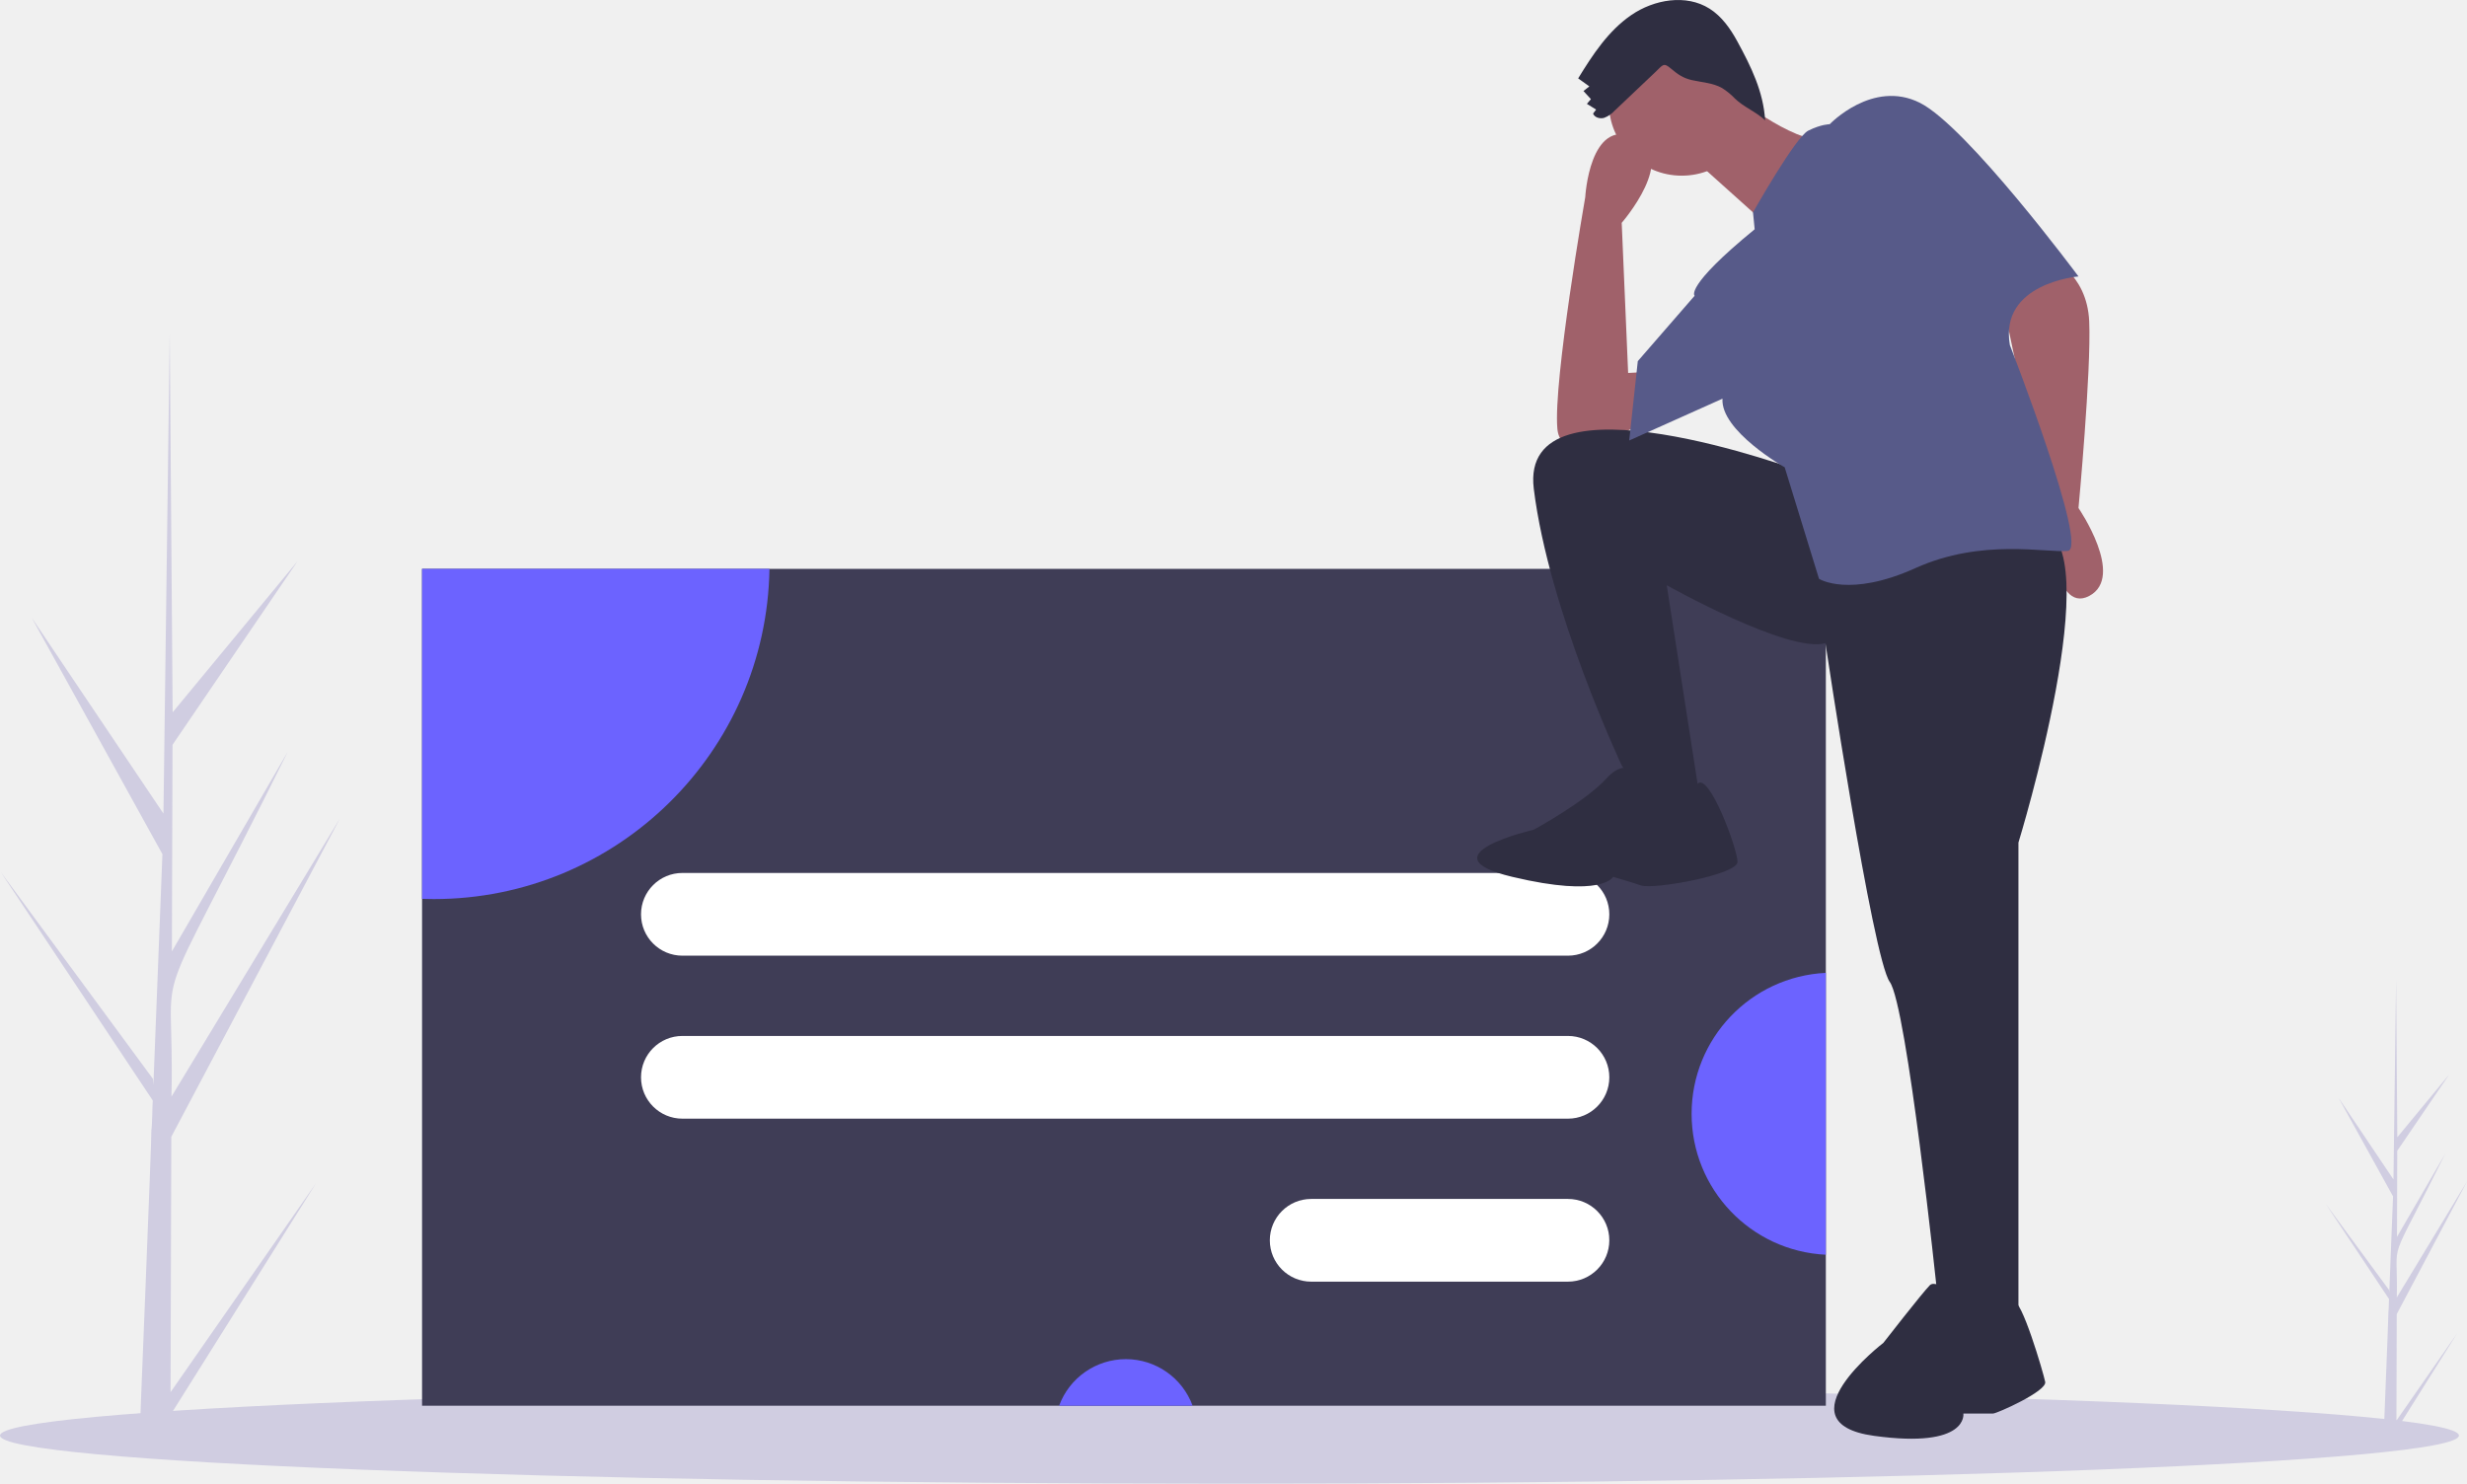
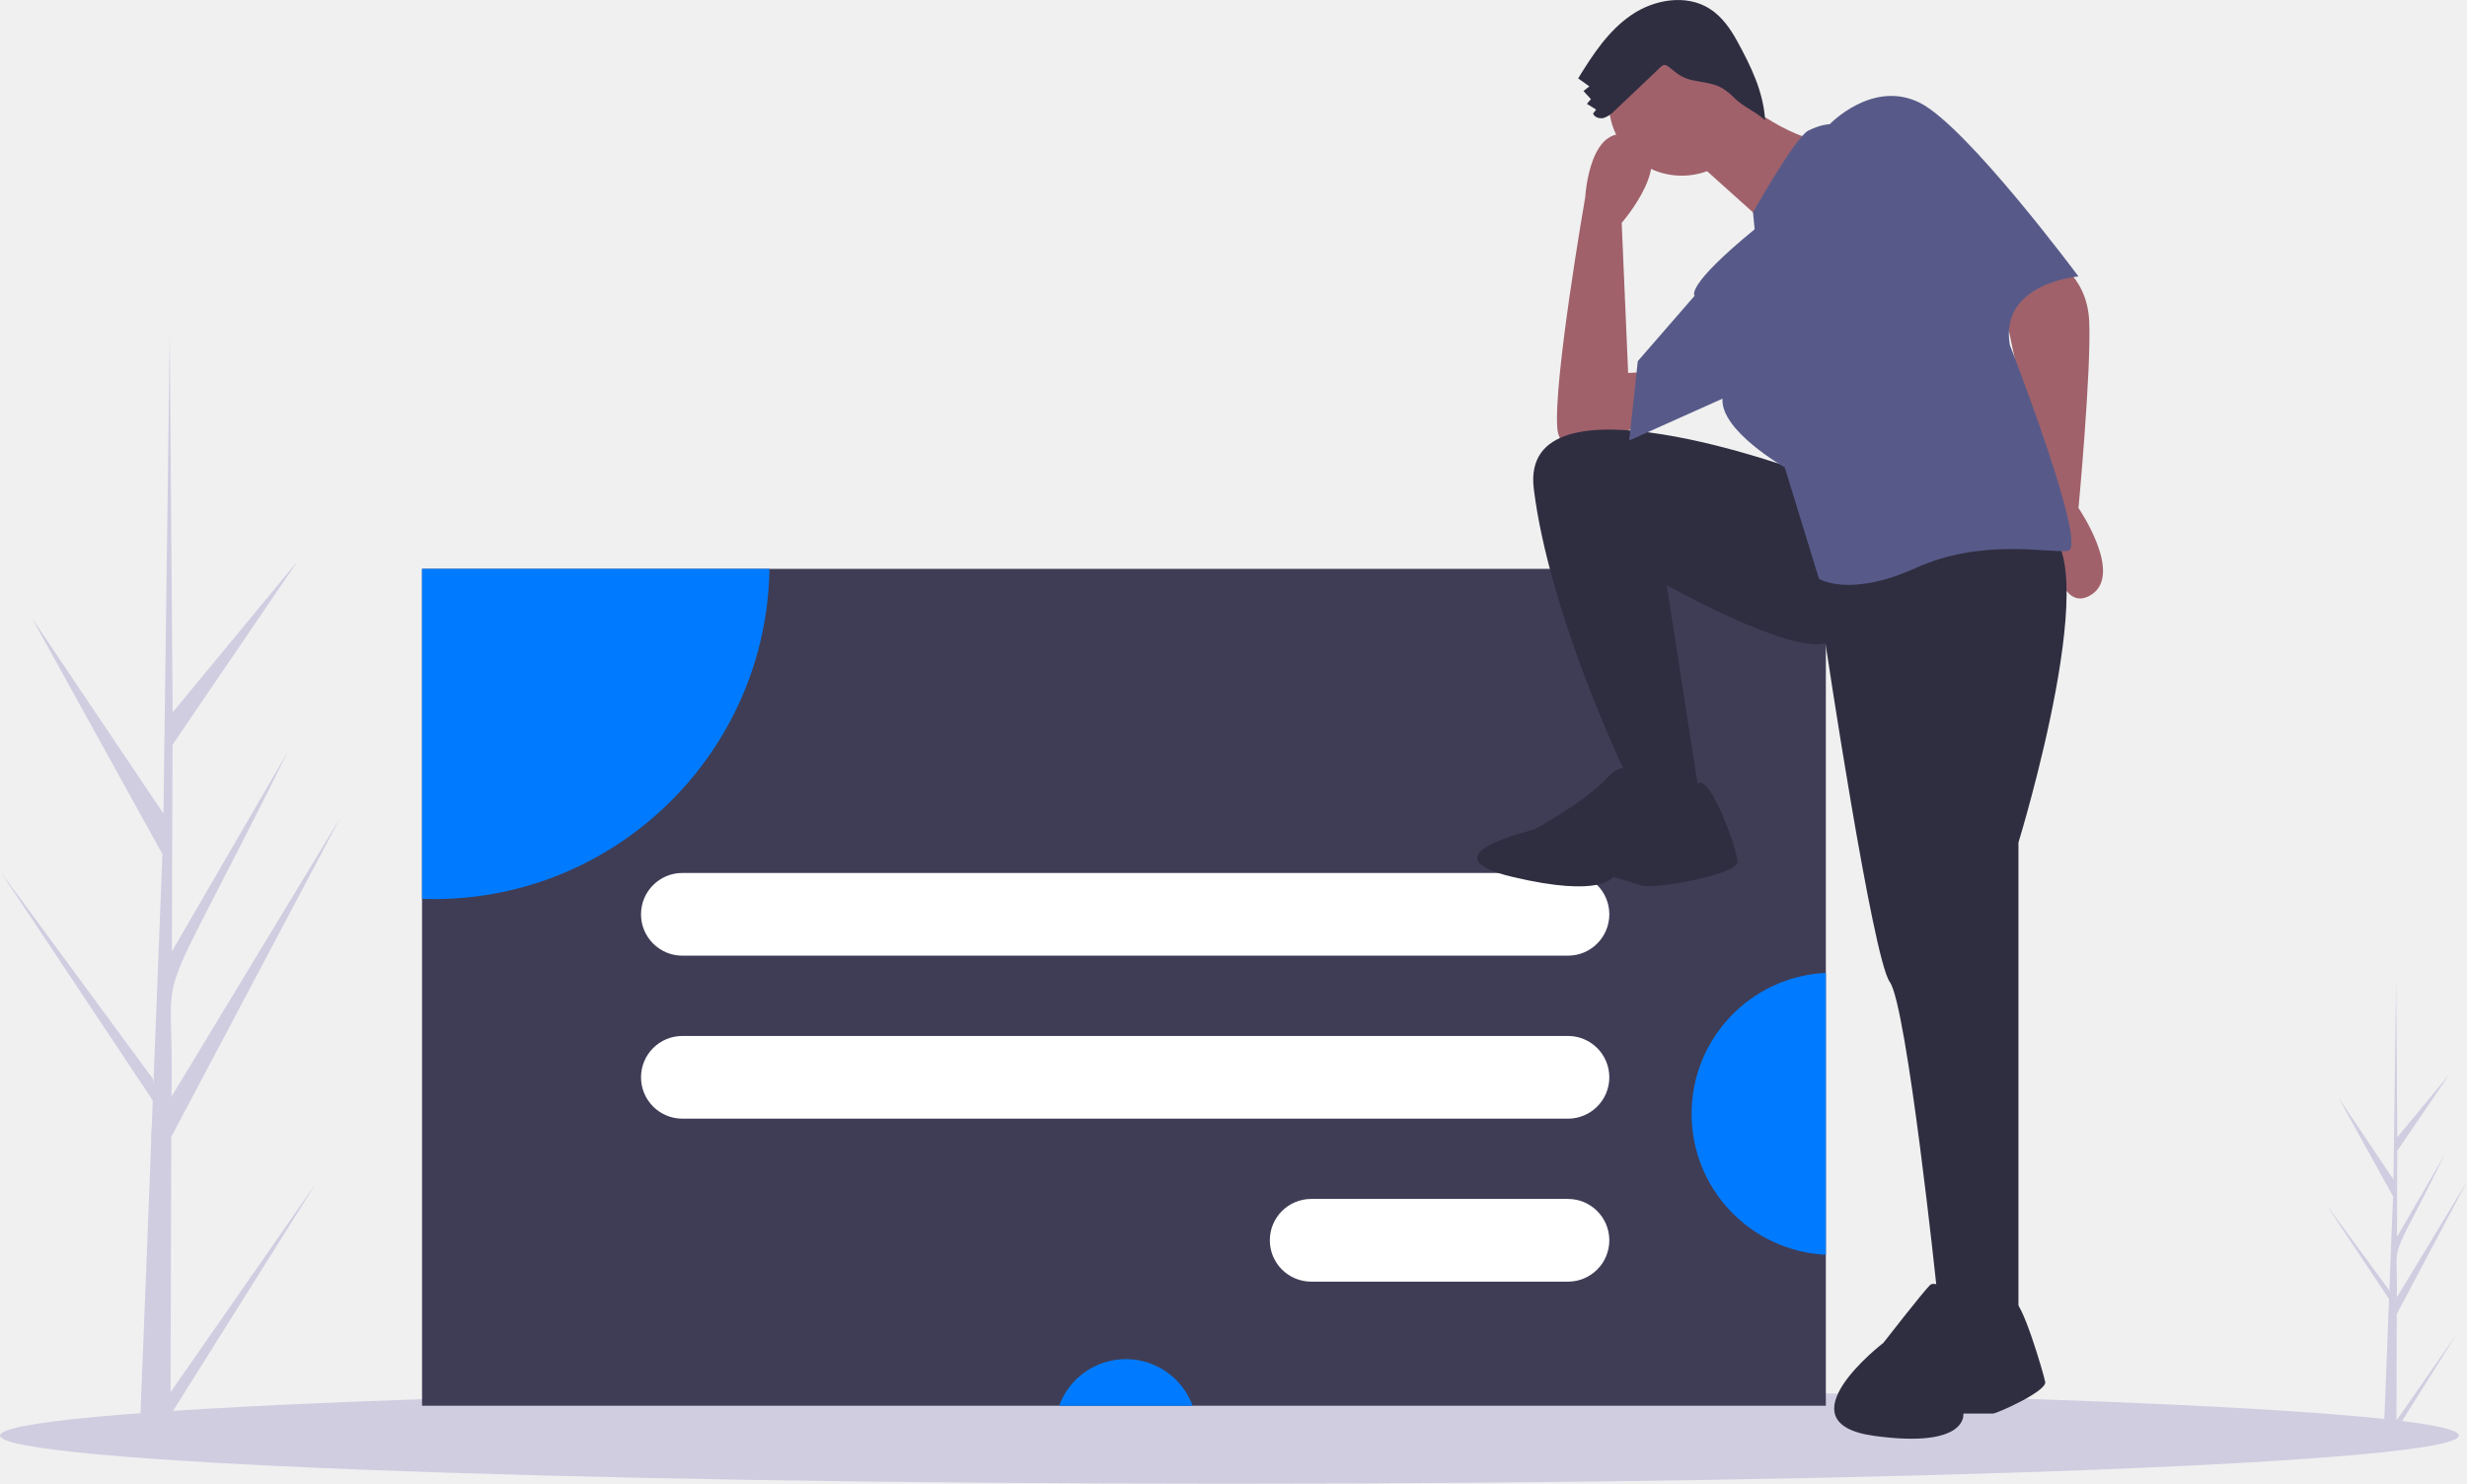
<svg xmlns="http://www.w3.org/2000/svg" id="b59c9f89-c93e-413f-a14b-776784e615e2" data-name="Layer 1" width="1075.516" height="646.899" viewBox="0 0 1075.516 646.899">
  <path d="M136.593,733.557l63.431-91.138L136.561,743.471l-.037,10.369q-6.785-.057-13.433-.441c-.02-2.354,5.371-131.899,5.142-134.243.313-.089.488-12.252.613-12.785L62.578,506.777,128.916,596.945l.198,2.666,3.935-100.648L76.086,395.895,133.5,481.278c.021-1.369,2.717-208.023,2.744-209.298.016.677,1.254,164.455,1.263,165.145l54.479-65.923-54.531,80.088-.279,90.079,50.556-87.108C124.639,581.295,138.602,536.842,136.99,604.702l73.436-121.291L136.927,622.176Z" transform="translate(-62.24207 -126.5504)" fill="#d0cde1" />
  <path d="M1106.99,745.93l26.433-37.98-26.447,42.111-.015,4.321q-2.828-.024-5.598-.184c-.008-.981,2.238-54.966,2.143-55.942.13-.037.204-5.106.255-5.328L1076.146,651.426l27.645,37.575.082,1.111,1.64-41.942-23.738-42.951,23.926,35.581c.009-.571,1.132-86.688,1.143-87.22.007.282.522,68.533.526,68.82l22.703-27.472L1107.349,628.303l-.116,37.538,21.068-36.3c-26.293,52.938-20.474,34.413-21.145,62.692l30.602-50.545-30.629,57.827Z" transform="translate(-62.24207 -126.5504)" fill="#d0cde1" />
  <ellipse cx="536" cy="625.899" rx="536" ry="21" fill="#d0cde1" />
  <rect x="184" y="248.031" width="612" height="364.87" fill="#3f3d56" />
-   <path d="M397.702,374.581a146.354,146.354,0,0,1-146.32,143.97c-1.72,0-3.43-.03-5.14-.09V374.581Z" transform="translate(-62.24207 -126.5504)" fill="#6c63ff" />
-   <path d="M582.179,739.451H523.972a31.008,31.008,0,0,1,58.207,0Z" transform="translate(-62.24207 -126.5504)" fill="#6c63ff" />
-   <path d="M858.242,550.721v122.9a61.523,61.523,0,0,1,0-122.9Z" transform="translate(-62.24207 -126.5504)" fill="#6c63ff" />
+   <path d="M397.702,374.581a146.354,146.354,0,0,1-146.32,143.97c-1.72,0-3.43-.03-5.14-.09V374.581Z" transform="translate(-62.24207 -126.5504)" fill="#007bff" />
+   <path d="M582.179,739.451H523.972a31.008,31.008,0,0,1,58.207,0Z" transform="translate(-62.24207 -126.5504)" fill="#007bff" />
+   <path d="M858.242,550.721v122.9a61.523,61.523,0,0,1,0-122.9Z" transform="translate(-62.24207 -126.5504)" fill="#007bff" />
  <rect x="279.459" y="380.615" width="422.142" height="36.062" rx="18.031" fill="#fff" />
  <rect x="279.459" y="451.679" width="422.142" height="36.062" rx="18.031" fill="#fff" />
  <rect x="553.597" y="522.743" width="148.004" height="36.062" rx="18.031" fill="#fff" />
  <path d="M955.294,238.67s16.829,6.545,17.764,28.048-4.675,81.339-4.675,81.339,20.568,29.918,4.675,38.332-17.764-33.657-17.764-33.657l-18.699-88.818S947.814,237.735,955.294,238.67Z" transform="translate(-62.24207 -126.5504)" fill="#a0616a" />
  <path d="M783.267,307.855s-40.202,26.178-42.072,5.61S753.349,212.492,753.349,212.492s1.87-34.592,21.503-26.178-5.61,37.397-5.61,37.397l2.805,65.445,18.699-.935Z" transform="translate(-62.24207 -126.5504)" fill="#a0616a" />
  <path d="M847.777,332.163s-123.411-45.812-116.866,7.479,38.332,120.606,38.332,120.606l11.219,17.764h23.373L788.876,381.714s53.291,29.918,69.185,25.243c0,0,20.568,137.435,28.048,147.719s20.568,134.63,20.568,134.63l12.154,14.959h23.373V493.906s40.202-130.89,9.349-137.435S847.777,332.163,847.777,332.163Z" transform="translate(-62.24207 -126.5504)" fill="#2f2e41" />
  <path d="M777.657,465.858s-5.61-10.284-14.959,0-31.788,22.438-31.788,22.438-48.616,11.219-9.349,20.568,43.942,0,43.942,0,6.545,1.87,12.154,3.74S819.729,507.93,819.729,502.32s-12.379-39.134-17.408-34.058S777.657,465.858,777.657,465.858Z" transform="translate(-62.24207 -126.5504)" fill="#2f2e41" />
  <path d="M920.623,695.011s-13.785-11.352-17.029-8.109-20.272,25.138-20.272,25.138-45.41,34.868-4.054,40.544,38.923-9.731,38.923-9.731h12.974c1.622,0,23.516-9.731,22.705-13.785s-10.542-37.116-13.785-34.776S920.623,695.011,920.623,695.011Z" transform="translate(-62.24207 -126.5504)" fill="#2f2e41" />
  <circle cx="733.179" cy="44.805" r="31.788" fill="#a0616a" />
  <path d="M817.859,167.615s24.308,20.568,41.137,20.568S834.688,226.516,834.688,226.516l-36.462-32.723Z" transform="translate(-62.24207 -126.5504)" fill="#a0616a" />
  <path d="M827.208,226.516l-.728-7.366s18.492-32.836,24.101-35.641,9.349-2.805,9.349-2.805,18.699-19.634,39.267-9.349,69.185,75.729,69.185,75.729-34.592,2.805-29.918,29.918c0,0,34.592,88.818,25.243,89.753s-37.397-5.61-66.38,7.479-42.072,4.675-42.072,4.675l-14.959-48.616s-28.048-15.894-27.113-29.918L772.515,318.607l3.74-34.592,24.776-28.515S796.356,251.759,827.208,226.516Z" transform="translate(-62.24207 -126.5504)" fill="#575a89" />
  <path d="M766.18,174.792a11.737,11.737,0,0,1-4.616,3.144c-1.811.511-4.092-.116-4.813-1.853l1.344-1.749-4.029-2.504,1.756-2.06-3.246-3.524,2.562-2.032-4.877-3.488c6.321-10.315,13.157-20.758,23.137-27.596s23.925-9.267,34.148-2.8c5.308,3.358,9.061,8.687,12.068,14.202,6.047,11.09,11.376,21.901,12.163,34.508-3.798-3.699-9.343-5.783-13.141-9.482a28.463,28.463,0,0,0-5.669-4.641c-3.973-2.24-8.726-2.438-13.173-3.449-3.74-.85-6.166-2.535-8.995-4.945-3.366-2.867-3.503-1.758-6.901,1.469Q775.044,166.397,766.18,174.792Z" transform="translate(-62.24207 -126.5504)" fill="#2f2e41" />
</svg>
